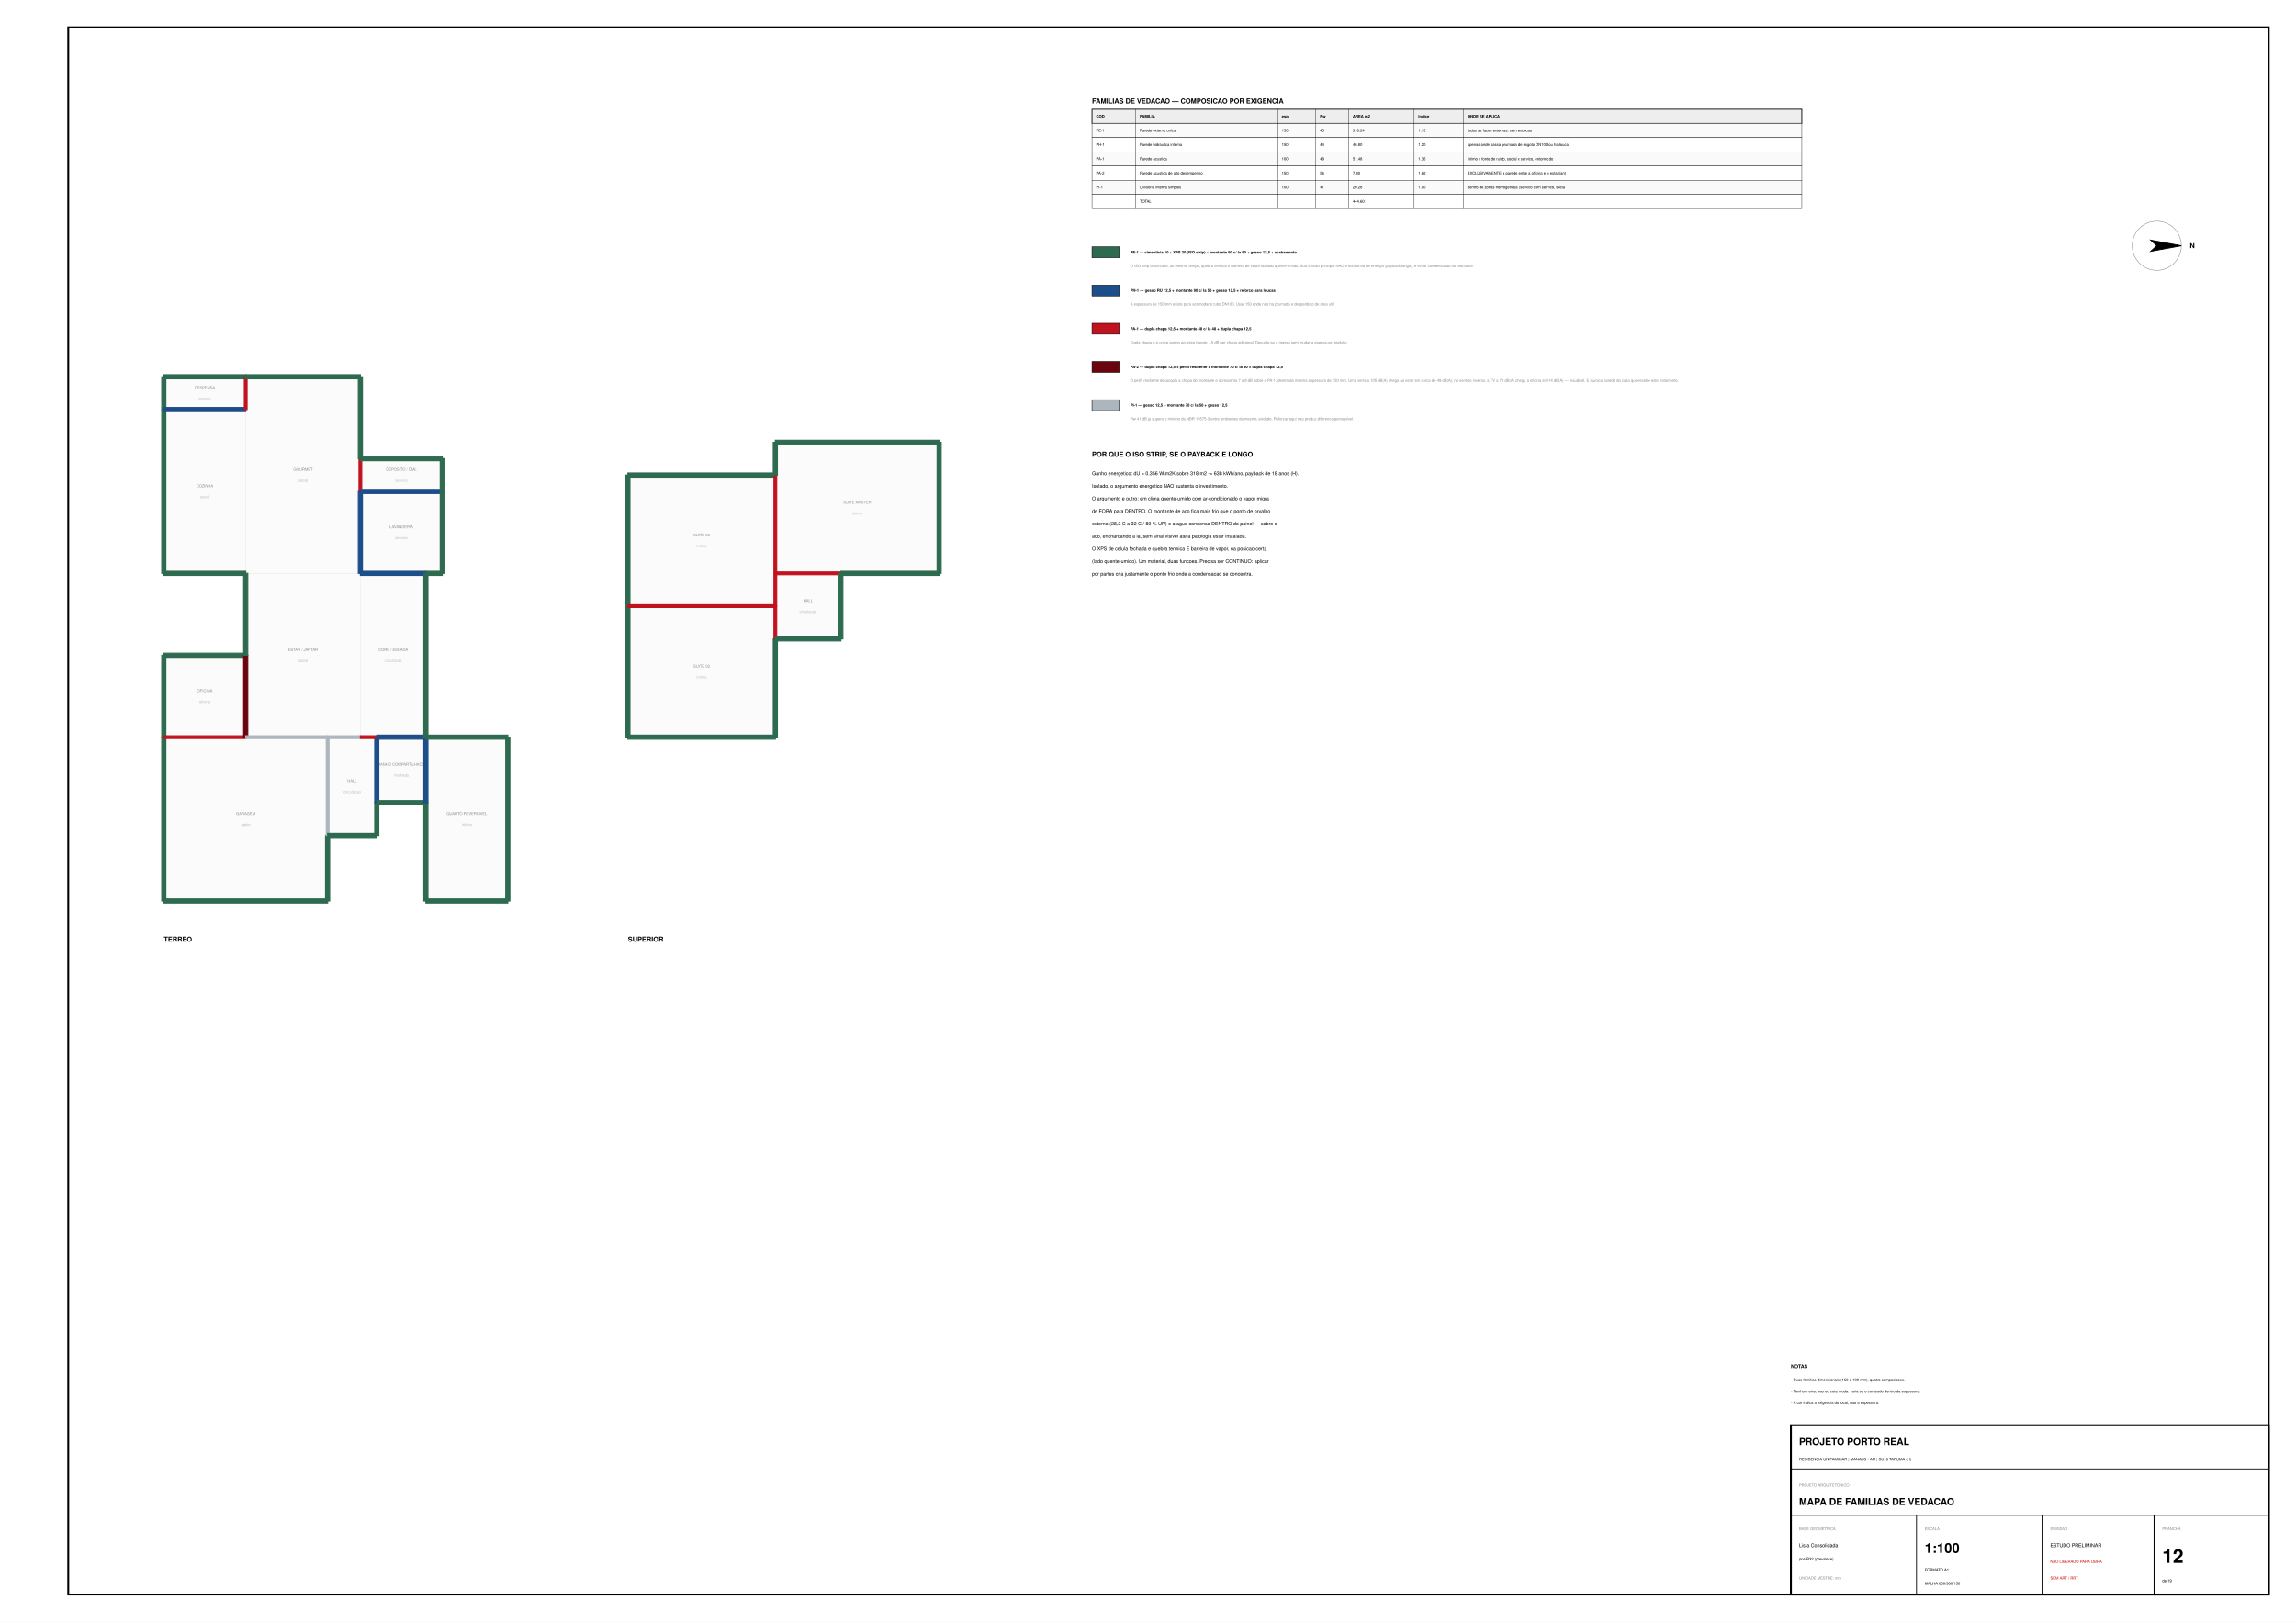
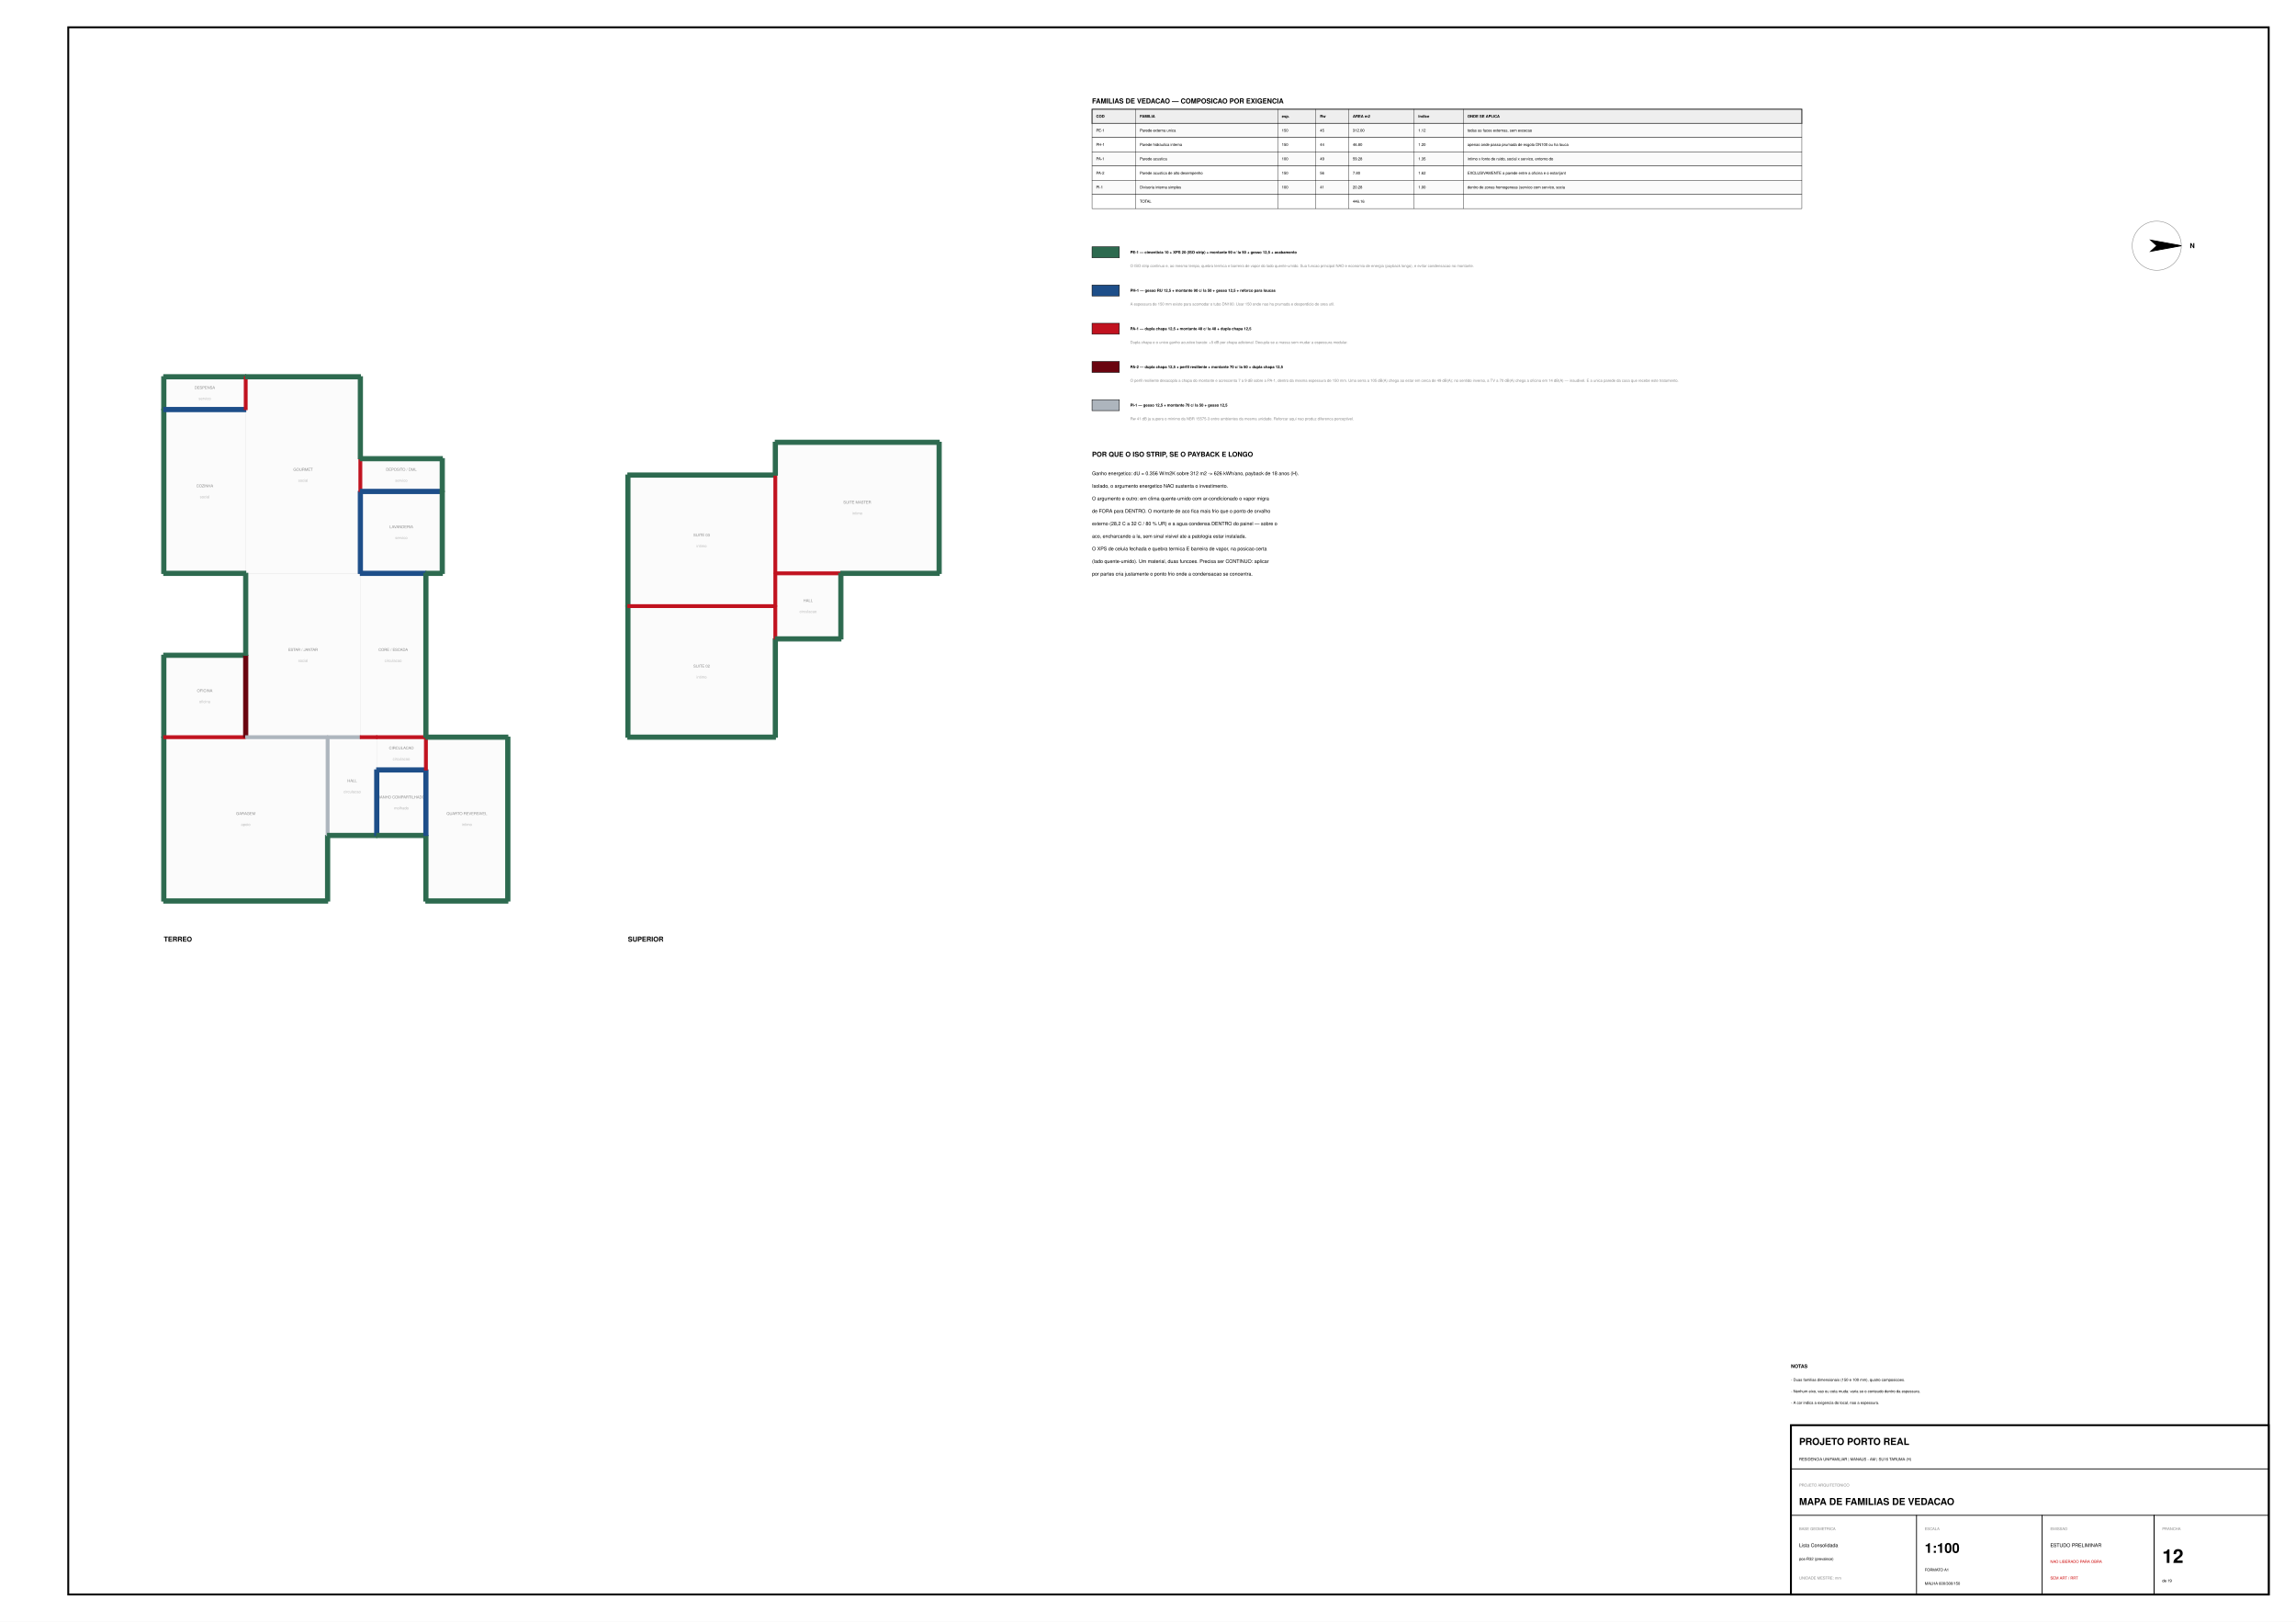
<svg xmlns="http://www.w3.org/2000/svg" version="1.1" width="841mm" height="594mm" viewBox="0 0 841 594">
  <rect width="841" height="594" fill="#ffffff" />
  <rect x="25.0" y="10" width="806.00" height="574.00" fill="none" stroke="#000" stroke-width="0.7" />
  <polygon points="656.000,522.000 831.000,522.000 831.000,584.000 656.000,584.000" stroke="#000000" stroke-width="0.7" fill="#fff" stroke-linejoin="miter" />
  <text x="659.000" y="528.000" font-family="Helvetica, Arial, sans-serif" font-size="3.50" font-weight="bold" fill="#000000" text-anchor="start" dominant-baseline="middle">PROJETO PORTO REAL</text>
  <text x="659.000" y="534.500" font-family="Helvetica, Arial, sans-serif" font-size="1.40" font-weight="normal" fill="#000000" text-anchor="start" dominant-baseline="middle">RESIDENCIA UNIFAMILIAR  |  MANAUS - AM  |  SU16 TARUMA (H)</text>
  <line x1="656.000" y1="538.000" x2="831.000" y2="538.000" stroke="#000000" stroke-width="0.3" fill="none" stroke-linecap="round" />
  <text x="659.000" y="544.000" font-family="Helvetica, Arial, sans-serif" font-size="1.40" font-weight="normal" fill="#8a8a8a" text-anchor="start" dominant-baseline="middle">PROJETO ARQUITETONICO</text>
  <text x="659.000" y="550.000" font-family="Helvetica, Arial, sans-serif" font-size="3.50" font-weight="bold" fill="#000000" text-anchor="start" dominant-baseline="middle">MAPA DE FAMILIAS DE VEDACAO</text>
  <line x1="656.000" y1="555.000" x2="831.000" y2="555.000" stroke="#000000" stroke-width="0.3" fill="none" stroke-linecap="round" />
  <line x1="702.000" y1="555.000" x2="702.000" y2="584.000" stroke="#000000" stroke-width="0.3" fill="none" stroke-linecap="round" />
  <line x1="748.000" y1="555.000" x2="748.000" y2="584.000" stroke="#000000" stroke-width="0.3" fill="none" stroke-linecap="round" />
  <line x1="789.000" y1="555.000" x2="789.000" y2="584.000" stroke="#000000" stroke-width="0.3" fill="none" stroke-linecap="round" />
  <line x1="789.000" y1="555.000" x2="789.000" y2="584.000" stroke="#000000" stroke-width="0.3" fill="none" stroke-linecap="round" />
  <text x="659.000" y="560.000" font-family="Helvetica, Arial, sans-serif" font-size="1.40" font-weight="normal" fill="#8a8a8a" text-anchor="start" dominant-baseline="middle">BASE GEOMETRICA</text>
  <text x="659.000" y="566.000" font-family="Helvetica, Arial, sans-serif" font-size="1.80" font-weight="normal" fill="#000000" text-anchor="start" dominant-baseline="middle">Lista Consolidada</text>
  <text x="659.000" y="571.000" font-family="Helvetica, Arial, sans-serif" font-size="1.40" font-weight="normal" fill="#000000" text-anchor="start" dominant-baseline="middle">pos-R32 (prevalece)</text>
  <text x="659.000" y="578.000" font-family="Helvetica, Arial, sans-serif" font-size="1.40" font-weight="normal" fill="#8a8a8a" text-anchor="start" dominant-baseline="middle">UNIDADE MESTRE: mm</text>
  <text x="705.000" y="560.000" font-family="Helvetica, Arial, sans-serif" font-size="1.40" font-weight="normal" fill="#8a8a8a" text-anchor="start" dominant-baseline="middle">ESCALA</text>
  <text x="705.000" y="567.000" font-family="Helvetica, Arial, sans-serif" font-size="5.00" font-weight="bold" fill="#000000" text-anchor="start" dominant-baseline="middle">1:100</text>
  <text x="705.000" y="575.000" font-family="Helvetica, Arial, sans-serif" font-size="1.40" font-weight="normal" fill="#000000" text-anchor="start" dominant-baseline="middle">FORMATO A1</text>
  <text x="705.000" y="580.000" font-family="Helvetica, Arial, sans-serif" font-size="1.40" font-weight="normal" fill="#000000" text-anchor="start" dominant-baseline="middle">MALHA 600/300/150</text>
  <text x="751.000" y="560.000" font-family="Helvetica, Arial, sans-serif" font-size="1.40" font-weight="normal" fill="#8a8a8a" text-anchor="start" dominant-baseline="middle">EMISSAO</text>
  <text x="751.000" y="566.000" font-family="Helvetica, Arial, sans-serif" font-size="1.80" font-weight="normal" fill="#000000" text-anchor="start" dominant-baseline="middle">ESTUDO PRELIMINAR</text>
  <text x="751.000" y="572.000" font-family="Helvetica, Arial, sans-serif" font-size="1.40" font-weight="normal" fill="#c00" text-anchor="start" dominant-baseline="middle">NAO LIBERADO PARA OBRA</text>
  <text x="751.000" y="578.000" font-family="Helvetica, Arial, sans-serif" font-size="1.40" font-weight="normal" fill="#c00" text-anchor="start" dominant-baseline="middle">SEM ART / RRT</text>
  <text x="792.000" y="560.000" font-family="Helvetica, Arial, sans-serif" font-size="1.40" font-weight="normal" fill="#8a8a8a" text-anchor="start" dominant-baseline="middle">PRANCHA</text>
  <text x="792.000" y="570.000" font-family="Helvetica, Arial, sans-serif" font-size="7.00" font-weight="bold" fill="#000000" text-anchor="start" dominant-baseline="middle">12</text>
  <text x="792.000" y="579.000" font-family="Helvetica, Arial, sans-serif" font-size="1.40" font-weight="normal" fill="#000000" text-anchor="start" dominant-baseline="middle">de 19</text>
  <text x="656.000" y="500.400" font-family="Helvetica, Arial, sans-serif" font-size="1.80" font-weight="bold" fill="#000000" text-anchor="start" dominant-baseline="middle">NOTAS</text>
  <text x="656.000" y="505.400" font-family="Helvetica, Arial, sans-serif" font-size="1.40" font-weight="normal" fill="#000000" text-anchor="start" dominant-baseline="middle">- Duas familias dimensionais (150 e 100 mm), quatro composicoes.</text>
  <text x="656.000" y="509.600" font-family="Helvetica, Arial, sans-serif" font-size="1.40" font-weight="normal" fill="#000000" text-anchor="start" dominant-baseline="middle">- Nenhum eixo, vao ou cota muda: varia so o conteudo dentro da espessura.</text>
  <text x="656.000" y="513.800" font-family="Helvetica, Arial, sans-serif" font-size="1.40" font-weight="normal" fill="#000000" text-anchor="start" dominant-baseline="middle">- A cor indica a exigencia do local, nao a espessura.</text>
  <polygon points="60.000,330.000 120.000,330.000 120.000,270.000 60.000,270.000" stroke="#e8e8e8" stroke-width="0.13" fill="#fbfbfb" stroke-linejoin="miter" />
  <text x="90.000" y="298.000" font-family="Helvetica, Arial, sans-serif" font-size="1.40" font-weight="normal" fill="#8a8a8a" text-anchor="middle" dominant-baseline="middle">GARAGEM</text>
  <text x="90.000" y="302.000" font-family="Helvetica, Arial, sans-serif" font-size="1.40" font-weight="normal" fill="#bbb" text-anchor="middle" dominant-baseline="middle">apoio</text>
  <polygon points="120.000,306.000 138.000,306.000 138.000,270.000 120.000,270.000" stroke="#e8e8e8" stroke-width="0.13" fill="#fbfbfb" stroke-linejoin="miter" />
  <text x="129.000" y="286.000" font-family="Helvetica, Arial, sans-serif" font-size="1.40" font-weight="normal" fill="#8a8a8a" text-anchor="middle" dominant-baseline="middle">HALL</text>
  <text x="129.000" y="290.000" font-family="Helvetica, Arial, sans-serif" font-size="1.40" font-weight="normal" fill="#bbb" text-anchor="middle" dominant-baseline="middle">circulacao</text>
-   <polygon points="138.000,294.000 156.000,294.000 156.000,270.000 138.000,270.000" stroke="#e8e8e8" stroke-width="0.13" fill="#fbfbfb" stroke-linejoin="miter" />
-   <text x="147.000" y="280.000" font-family="Helvetica, Arial, sans-serif" font-size="1.40" font-weight="normal" fill="#8a8a8a" text-anchor="middle" dominant-baseline="middle">BANHO COMPARTILHADO</text>
-   <text x="147.000" y="284.000" font-family="Helvetica, Arial, sans-serif" font-size="1.40" font-weight="normal" fill="#bbb" text-anchor="middle" dominant-baseline="middle">molhado</text>
+   <polygon points="138.000,306.000 156.000,306.000 156.000,282.000 138.000,282.000" stroke="#e8e8e8" stroke-width="0.13" fill="#fbfbfb" stroke-linejoin="miter" />
+   <text x="147.000" y="292.000" font-family="Helvetica, Arial, sans-serif" font-size="1.40" font-weight="normal" fill="#8a8a8a" text-anchor="middle" dominant-baseline="middle">BANHO COMPARTILHADO</text>
+   <text x="147.000" y="296.000" font-family="Helvetica, Arial, sans-serif" font-size="1.40" font-weight="normal" fill="#bbb" text-anchor="middle" dominant-baseline="middle">molhado</text>
+   <polygon points="138.000,282.000 156.000,282.000 156.000,270.000 138.000,270.000" stroke="#e8e8e8" stroke-width="0.13" fill="#fbfbfb" stroke-linejoin="miter" />
+   <text x="147.000" y="274.000" font-family="Helvetica, Arial, sans-serif" font-size="1.40" font-weight="normal" fill="#8a8a8a" text-anchor="middle" dominant-baseline="middle">CIRCULACAO</text>
+   <text x="147.000" y="278.000" font-family="Helvetica, Arial, sans-serif" font-size="1.40" font-weight="normal" fill="#bbb" text-anchor="middle" dominant-baseline="middle">circulacao</text>
  <polygon points="156.000,330.000 186.000,330.000 186.000,270.000 156.000,270.000" stroke="#e8e8e8" stroke-width="0.13" fill="#fbfbfb" stroke-linejoin="miter" />
  <text x="171.000" y="298.000" font-family="Helvetica, Arial, sans-serif" font-size="1.40" font-weight="normal" fill="#8a8a8a" text-anchor="middle" dominant-baseline="middle">QUARTO REVERSIVEL</text>
  <text x="171.000" y="302.000" font-family="Helvetica, Arial, sans-serif" font-size="1.40" font-weight="normal" fill="#bbb" text-anchor="middle" dominant-baseline="middle">intimo</text>
  <polygon points="60.000,270.000 90.000,270.000 90.000,240.000 60.000,240.000" stroke="#e8e8e8" stroke-width="0.13" fill="#fbfbfb" stroke-linejoin="miter" />
  <text x="75.000" y="253.000" font-family="Helvetica, Arial, sans-serif" font-size="1.40" font-weight="normal" fill="#8a8a8a" text-anchor="middle" dominant-baseline="middle">OFICINA</text>
  <text x="75.000" y="257.000" font-family="Helvetica, Arial, sans-serif" font-size="1.40" font-weight="normal" fill="#bbb" text-anchor="middle" dominant-baseline="middle">oficina</text>
  <polygon points="90.000,270.000 132.000,270.000 132.000,210.000 90.000,210.000" stroke="#e8e8e8" stroke-width="0.13" fill="#fbfbfb" stroke-linejoin="miter" />
  <text x="111.000" y="238.000" font-family="Helvetica, Arial, sans-serif" font-size="1.40" font-weight="normal" fill="#8a8a8a" text-anchor="middle" dominant-baseline="middle">ESTAR / JANTAR</text>
  <text x="111.000" y="242.000" font-family="Helvetica, Arial, sans-serif" font-size="1.40" font-weight="normal" fill="#bbb" text-anchor="middle" dominant-baseline="middle">social</text>
  <polygon points="132.000,270.000 156.000,270.000 156.000,210.000 132.000,210.000" stroke="#e8e8e8" stroke-width="0.13" fill="#fbfbfb" stroke-linejoin="miter" />
  <text x="144.000" y="238.000" font-family="Helvetica, Arial, sans-serif" font-size="1.40" font-weight="normal" fill="#8a8a8a" text-anchor="middle" dominant-baseline="middle">CORE / ESCADA</text>
  <text x="144.000" y="242.000" font-family="Helvetica, Arial, sans-serif" font-size="1.40" font-weight="normal" fill="#bbb" text-anchor="middle" dominant-baseline="middle">circulacao</text>
  <polygon points="60.000,210.000 90.000,210.000 90.000,150.000 60.000,150.000" stroke="#e8e8e8" stroke-width="0.13" fill="#fbfbfb" stroke-linejoin="miter" />
  <text x="75.000" y="178.000" font-family="Helvetica, Arial, sans-serif" font-size="1.40" font-weight="normal" fill="#8a8a8a" text-anchor="middle" dominant-baseline="middle">COZINHA</text>
  <text x="75.000" y="182.000" font-family="Helvetica, Arial, sans-serif" font-size="1.40" font-weight="normal" fill="#bbb" text-anchor="middle" dominant-baseline="middle">social</text>
  <polygon points="90.000,210.000 132.000,210.000 132.000,138.000 90.000,138.000" stroke="#e8e8e8" stroke-width="0.13" fill="#fbfbfb" stroke-linejoin="miter" />
  <text x="111.000" y="172.000" font-family="Helvetica, Arial, sans-serif" font-size="1.40" font-weight="normal" fill="#8a8a8a" text-anchor="middle" dominant-baseline="middle">GOURMET</text>
  <text x="111.000" y="176.000" font-family="Helvetica, Arial, sans-serif" font-size="1.40" font-weight="normal" fill="#bbb" text-anchor="middle" dominant-baseline="middle">social</text>
  <polygon points="60.000,150.000 90.000,150.000 90.000,138.000 60.000,138.000" stroke="#e8e8e8" stroke-width="0.13" fill="#fbfbfb" stroke-linejoin="miter" />
  <text x="75.000" y="142.000" font-family="Helvetica, Arial, sans-serif" font-size="1.40" font-weight="normal" fill="#8a8a8a" text-anchor="middle" dominant-baseline="middle">DESPENSA</text>
  <text x="75.000" y="146.000" font-family="Helvetica, Arial, sans-serif" font-size="1.40" font-weight="normal" fill="#bbb" text-anchor="middle" dominant-baseline="middle">servico</text>
  <polygon points="132.000,210.000 162.000,210.000 162.000,180.000 132.000,180.000" stroke="#e8e8e8" stroke-width="0.13" fill="#fbfbfb" stroke-linejoin="miter" />
  <text x="147.000" y="193.000" font-family="Helvetica, Arial, sans-serif" font-size="1.40" font-weight="normal" fill="#8a8a8a" text-anchor="middle" dominant-baseline="middle">LAVANDERIA</text>
  <text x="147.000" y="197.000" font-family="Helvetica, Arial, sans-serif" font-size="1.40" font-weight="normal" fill="#bbb" text-anchor="middle" dominant-baseline="middle">servico</text>
  <polygon points="132.000,180.000 162.000,180.000 162.000,168.000 132.000,168.000" stroke="#e8e8e8" stroke-width="0.13" fill="#fbfbfb" stroke-linejoin="miter" />
  <text x="147.000" y="172.000" font-family="Helvetica, Arial, sans-serif" font-size="1.40" font-weight="normal" fill="#8a8a8a" text-anchor="middle" dominant-baseline="middle">DEPOSITO / DML</text>
  <text x="147.000" y="176.000" font-family="Helvetica, Arial, sans-serif" font-size="1.40" font-weight="normal" fill="#bbb" text-anchor="middle" dominant-baseline="middle">servico</text>
  <polygon points="59.250,330.000 60.750,330.000 60.750,270.000 59.250,270.000" stroke="#2d6a4f" stroke-width="0.4" fill="#2d6a4f" stroke-linejoin="miter" />
  <polygon points="59.250,270.000 60.750,270.000 60.750,240.000 59.250,240.000" stroke="#2d6a4f" stroke-width="0.4" fill="#2d6a4f" stroke-linejoin="miter" />
  <polygon points="59.250,210.000 60.750,210.000 60.750,150.000 59.250,150.000" stroke="#2d6a4f" stroke-width="0.4" fill="#2d6a4f" stroke-linejoin="miter" />
  <polygon points="59.250,150.000 60.750,150.000 60.750,138.000 59.250,138.000" stroke="#2d6a4f" stroke-width="0.4" fill="#2d6a4f" stroke-linejoin="miter" />
  <polygon points="60.000,330.750 120.000,330.750 120.000,329.250 60.000,329.250" stroke="#2d6a4f" stroke-width="0.4" fill="#2d6a4f" stroke-linejoin="miter" />
  <polygon points="60.000,270.500 90.000,270.500 90.000,269.500 60.000,269.500" stroke="#c1121f" stroke-width="0.4" fill="#c1121f" stroke-linejoin="miter" />
  <polygon points="60.000,240.750 90.000,240.750 90.000,239.250 60.000,239.250" stroke="#2d6a4f" stroke-width="0.4" fill="#2d6a4f" stroke-linejoin="miter" />
  <polygon points="60.000,210.750 90.000,210.750 90.000,209.250 60.000,209.250" stroke="#2d6a4f" stroke-width="0.4" fill="#2d6a4f" stroke-linejoin="miter" />
  <polygon points="60.000,150.750 90.000,150.750 90.000,149.250 60.000,149.250" stroke="#1d4e89" stroke-width="0.4" fill="#1d4e89" stroke-linejoin="miter" />
  <polygon points="60.000,138.750 90.000,138.750 90.000,137.250 60.000,137.250" stroke="#2d6a4f" stroke-width="0.4" fill="#2d6a4f" stroke-linejoin="miter" />
  <polygon points="89.250,270.000 90.750,270.000 90.750,240.000 89.250,240.000" stroke="#6a040f" stroke-width="0.4" fill="#6a040f" stroke-linejoin="miter" />
  <polygon points="89.250,240.000 90.750,240.000 90.750,210.000 89.250,210.000" stroke="#2d6a4f" stroke-width="0.4" fill="#2d6a4f" stroke-linejoin="miter" />
  <polygon points="89.500,150.000 90.500,150.000 90.500,138.000 89.500,138.000" stroke="#c1121f" stroke-width="0.4" fill="#c1121f" stroke-linejoin="miter" />
  <polygon points="90.000,270.500 120.000,270.500 120.000,269.500 90.000,269.500" stroke="#adb5bd" stroke-width="0.4" fill="#adb5bd" stroke-linejoin="miter" />
  <polygon points="90.000,138.750 132.000,138.750 132.000,137.250 90.000,137.250" stroke="#2d6a4f" stroke-width="0.4" fill="#2d6a4f" stroke-linejoin="miter" />
  <polygon points="119.250,330.000 120.750,330.000 120.750,306.000 119.250,306.000" stroke="#2d6a4f" stroke-width="0.4" fill="#2d6a4f" stroke-linejoin="miter" />
  <polygon points="119.500,306.000 120.500,306.000 120.500,270.000 119.500,270.000" stroke="#adb5bd" stroke-width="0.4" fill="#adb5bd" stroke-linejoin="miter" />
  <polygon points="120.000,306.750 138.000,306.750 138.000,305.250 120.000,305.250" stroke="#2d6a4f" stroke-width="0.4" fill="#2d6a4f" stroke-linejoin="miter" />
  <polygon points="120.000,270.500 132.000,270.500 132.000,269.500 120.000,269.500" stroke="#adb5bd" stroke-width="0.4" fill="#adb5bd" stroke-linejoin="miter" />
  <polygon points="131.250,210.000 132.750,210.000 132.750,180.000 131.250,180.000" stroke="#1d4e89" stroke-width="0.4" fill="#1d4e89" stroke-linejoin="miter" />
  <polygon points="131.500,180.000 132.500,180.000 132.500,168.000 131.500,168.000" stroke="#c1121f" stroke-width="0.4" fill="#c1121f" stroke-linejoin="miter" />
  <polygon points="131.250,168.000 132.750,168.000 132.750,138.000 131.250,138.000" stroke="#2d6a4f" stroke-width="0.4" fill="#2d6a4f" stroke-linejoin="miter" />
-   <polygon points="137.250,306.000 138.750,306.000 138.750,294.000 137.250,294.000" stroke="#2d6a4f" stroke-width="0.4" fill="#2d6a4f" stroke-linejoin="miter" />
-   <polygon points="137.250,294.000 138.750,294.000 138.750,270.000 137.250,270.000" stroke="#1d4e89" stroke-width="0.4" fill="#1d4e89" stroke-linejoin="miter" />
+   <polygon points="137.250,306.000 138.750,306.000 138.750,282.000 137.250,282.000" stroke="#1d4e89" stroke-width="0.4" fill="#1d4e89" stroke-linejoin="miter" />
  <polygon points="132.000,270.500 138.000,270.500 138.000,269.500 132.000,269.500" stroke="#c1121f" stroke-width="0.4" fill="#c1121f" stroke-linejoin="miter" />
  <polygon points="132.000,210.750 156.000,210.750 156.000,209.250 132.000,209.250" stroke="#1d4e89" stroke-width="0.4" fill="#1d4e89" stroke-linejoin="miter" />
  <polygon points="132.000,180.750 162.000,180.750 162.000,179.250 132.000,179.250" stroke="#1d4e89" stroke-width="0.4" fill="#1d4e89" stroke-linejoin="miter" />
  <polygon points="132.000,168.750 162.000,168.750 162.000,167.250 132.000,167.250" stroke="#2d6a4f" stroke-width="0.4" fill="#2d6a4f" stroke-linejoin="miter" />
-   <polygon points="138.000,294.750 156.000,294.750 156.000,293.250 138.000,293.250" stroke="#2d6a4f" stroke-width="0.4" fill="#2d6a4f" stroke-linejoin="miter" />
-   <polygon points="138.000,270.750 156.000,270.750 156.000,269.250 138.000,269.250" stroke="#1d4e89" stroke-width="0.4" fill="#1d4e89" stroke-linejoin="miter" />
-   <polygon points="155.250,330.000 156.750,330.000 156.750,294.000 155.250,294.000" stroke="#2d6a4f" stroke-width="0.4" fill="#2d6a4f" stroke-linejoin="miter" />
-   <polygon points="155.250,294.000 156.750,294.000 156.750,270.000 155.250,270.000" stroke="#1d4e89" stroke-width="0.4" fill="#1d4e89" stroke-linejoin="miter" />
+   <polygon points="138.000,306.750 156.000,306.750 156.000,305.250 138.000,305.250" stroke="#2d6a4f" stroke-width="0.4" fill="#2d6a4f" stroke-linejoin="miter" />
+   <polygon points="138.000,282.750 156.000,282.750 156.000,281.250 138.000,281.250" stroke="#1d4e89" stroke-width="0.4" fill="#1d4e89" stroke-linejoin="miter" />
+   <polygon points="138.000,270.500 156.000,270.500 156.000,269.500 138.000,269.500" stroke="#c1121f" stroke-width="0.4" fill="#c1121f" stroke-linejoin="miter" />
+   <polygon points="155.250,330.000 156.750,330.000 156.750,306.000 155.250,306.000" stroke="#2d6a4f" stroke-width="0.4" fill="#2d6a4f" stroke-linejoin="miter" />
+   <polygon points="155.250,306.000 156.750,306.000 156.750,282.000 155.250,282.000" stroke="#1d4e89" stroke-width="0.4" fill="#1d4e89" stroke-linejoin="miter" />
+   <polygon points="155.500,282.000 156.500,282.000 156.500,270.000 155.500,270.000" stroke="#c1121f" stroke-width="0.4" fill="#c1121f" stroke-linejoin="miter" />
  <polygon points="155.250,270.000 156.750,270.000 156.750,210.000 155.250,210.000" stroke="#2d6a4f" stroke-width="0.4" fill="#2d6a4f" stroke-linejoin="miter" />
  <polygon points="156.000,330.750 186.000,330.750 186.000,329.250 156.000,329.250" stroke="#2d6a4f" stroke-width="0.4" fill="#2d6a4f" stroke-linejoin="miter" />
  <polygon points="156.000,270.750 186.000,270.750 186.000,269.250 156.000,269.250" stroke="#2d6a4f" stroke-width="0.4" fill="#2d6a4f" stroke-linejoin="miter" />
  <polygon points="156.000,210.750 162.000,210.750 162.000,209.250 156.000,209.250" stroke="#2d6a4f" stroke-width="0.4" fill="#2d6a4f" stroke-linejoin="miter" />
  <polygon points="161.250,210.000 162.750,210.000 162.750,180.000 161.250,180.000" stroke="#2d6a4f" stroke-width="0.4" fill="#2d6a4f" stroke-linejoin="miter" />
  <polygon points="161.250,180.000 162.750,180.000 162.750,168.000 161.250,168.000" stroke="#2d6a4f" stroke-width="0.4" fill="#2d6a4f" stroke-linejoin="miter" />
  <polygon points="185.250,330.000 186.750,330.000 186.750,270.000 185.250,270.000" stroke="#2d6a4f" stroke-width="0.4" fill="#2d6a4f" stroke-linejoin="miter" />
  <text x="60.000" y="344.000" font-family="Helvetica, Arial, sans-serif" font-size="2.50" font-weight="bold" fill="#000000" text-anchor="start" dominant-baseline="middle">TERREO</text>
  <polygon points="230.000,270.000 284.000,270.000 284.000,222.000 230.000,222.000" stroke="#e8e8e8" stroke-width="0.13" fill="#fbfbfb" stroke-linejoin="miter" />
  <text x="257.000" y="244.000" font-family="Helvetica, Arial, sans-serif" font-size="1.40" font-weight="normal" fill="#8a8a8a" text-anchor="middle" dominant-baseline="middle">SUITE 02</text>
  <text x="257.000" y="248.000" font-family="Helvetica, Arial, sans-serif" font-size="1.40" font-weight="normal" fill="#bbb" text-anchor="middle" dominant-baseline="middle">intimo</text>
  <polygon points="230.000,222.000 284.000,222.000 284.000,174.000 230.000,174.000" stroke="#e8e8e8" stroke-width="0.13" fill="#fbfbfb" stroke-linejoin="miter" />
  <text x="257.000" y="196.000" font-family="Helvetica, Arial, sans-serif" font-size="1.40" font-weight="normal" fill="#8a8a8a" text-anchor="middle" dominant-baseline="middle">SUITE 03</text>
  <text x="257.000" y="200.000" font-family="Helvetica, Arial, sans-serif" font-size="1.40" font-weight="normal" fill="#bbb" text-anchor="middle" dominant-baseline="middle">intimo</text>
  <polygon points="284.000,234.000 308.000,234.000 308.000,210.000 284.000,210.000" stroke="#e8e8e8" stroke-width="0.13" fill="#fbfbfb" stroke-linejoin="miter" />
  <text x="296.000" y="220.000" font-family="Helvetica, Arial, sans-serif" font-size="1.40" font-weight="normal" fill="#8a8a8a" text-anchor="middle" dominant-baseline="middle">HALL</text>
  <text x="296.000" y="224.000" font-family="Helvetica, Arial, sans-serif" font-size="1.40" font-weight="normal" fill="#bbb" text-anchor="middle" dominant-baseline="middle">circulacao</text>
  <polygon points="284.000,210.000 344.000,210.000 344.000,162.000 284.000,162.000" stroke="#e8e8e8" stroke-width="0.13" fill="#fbfbfb" stroke-linejoin="miter" />
  <text x="314.000" y="184.000" font-family="Helvetica, Arial, sans-serif" font-size="1.40" font-weight="normal" fill="#8a8a8a" text-anchor="middle" dominant-baseline="middle">SUITE MASTER</text>
  <text x="314.000" y="188.000" font-family="Helvetica, Arial, sans-serif" font-size="1.40" font-weight="normal" fill="#bbb" text-anchor="middle" dominant-baseline="middle">intimo</text>
  <polygon points="229.250,270.000 230.750,270.000 230.750,222.000 229.250,222.000" stroke="#2d6a4f" stroke-width="0.4" fill="#2d6a4f" stroke-linejoin="miter" />
  <polygon points="229.250,222.000 230.750,222.000 230.750,174.000 229.250,174.000" stroke="#2d6a4f" stroke-width="0.4" fill="#2d6a4f" stroke-linejoin="miter" />
  <polygon points="230.000,270.750 284.000,270.750 284.000,269.250 230.000,269.250" stroke="#2d6a4f" stroke-width="0.4" fill="#2d6a4f" stroke-linejoin="miter" />
  <polygon points="230.000,222.500 284.000,222.500 284.000,221.500 230.000,221.500" stroke="#c1121f" stroke-width="0.4" fill="#c1121f" stroke-linejoin="miter" />
  <polygon points="230.000,174.750 284.000,174.750 284.000,173.250 230.000,173.250" stroke="#2d6a4f" stroke-width="0.4" fill="#2d6a4f" stroke-linejoin="miter" />
  <polygon points="283.250,270.000 284.750,270.000 284.750,234.000 283.250,234.000" stroke="#2d6a4f" stroke-width="0.4" fill="#2d6a4f" stroke-linejoin="miter" />
  <polygon points="283.500,234.000 284.500,234.000 284.500,222.000 283.500,222.000" stroke="#c1121f" stroke-width="0.4" fill="#c1121f" stroke-linejoin="miter" />
  <polygon points="283.500,222.000 284.500,222.000 284.500,210.000 283.500,210.000" stroke="#c1121f" stroke-width="0.4" fill="#c1121f" stroke-linejoin="miter" />
  <polygon points="283.500,210.000 284.500,210.000 284.500,174.000 283.500,174.000" stroke="#c1121f" stroke-width="0.4" fill="#c1121f" stroke-linejoin="miter" />
  <polygon points="283.250,174.000 284.750,174.000 284.750,162.000 283.250,162.000" stroke="#2d6a4f" stroke-width="0.4" fill="#2d6a4f" stroke-linejoin="miter" />
  <polygon points="284.000,234.750 308.000,234.750 308.000,233.250 284.000,233.250" stroke="#2d6a4f" stroke-width="0.4" fill="#2d6a4f" stroke-linejoin="miter" />
  <polygon points="284.000,210.500 308.000,210.500 308.000,209.500 284.000,209.500" stroke="#c1121f" stroke-width="0.4" fill="#c1121f" stroke-linejoin="miter" />
  <polygon points="284.000,162.750 344.000,162.750 344.000,161.250 284.000,161.250" stroke="#2d6a4f" stroke-width="0.4" fill="#2d6a4f" stroke-linejoin="miter" />
  <polygon points="307.250,234.000 308.750,234.000 308.750,210.000 307.250,210.000" stroke="#2d6a4f" stroke-width="0.4" fill="#2d6a4f" stroke-linejoin="miter" />
  <polygon points="308.000,210.750 344.000,210.750 344.000,209.250 308.000,209.250" stroke="#2d6a4f" stroke-width="0.4" fill="#2d6a4f" stroke-linejoin="miter" />
  <polygon points="343.250,210.000 344.750,210.000 344.750,162.000 343.250,162.000" stroke="#2d6a4f" stroke-width="0.4" fill="#2d6a4f" stroke-linejoin="miter" />
  <text x="230.000" y="344.000" font-family="Helvetica, Arial, sans-serif" font-size="2.50" font-weight="bold" fill="#000000" text-anchor="start" dominant-baseline="middle">SUPERIOR</text>
  <text x="400.000" y="37.000" font-family="Helvetica, Arial, sans-serif" font-size="2.50" font-weight="bold" fill="#000000" text-anchor="start" dominant-baseline="middle">FAMILIAS DE VEDACAO — COMPOSICAO POR EXIGENCIA</text>
  <polygon points="400.000,40.000 660.000,40.000 660.000,45.200 400.000,45.200" stroke="#000000" stroke-width="0.3" fill="#eee" stroke-linejoin="miter" />
  <text x="401.500" y="42.600" font-family="Helvetica, Arial, sans-serif" font-size="1.40" font-weight="bold" fill="#000000" text-anchor="start" dominant-baseline="middle">COD</text>
  <text x="417.500" y="42.600" font-family="Helvetica, Arial, sans-serif" font-size="1.40" font-weight="bold" fill="#000000" text-anchor="start" dominant-baseline="middle">FAMILIA</text>
  <text x="469.500" y="42.600" font-family="Helvetica, Arial, sans-serif" font-size="1.40" font-weight="bold" fill="#000000" text-anchor="start" dominant-baseline="middle">esp.</text>
  <text x="483.500" y="42.600" font-family="Helvetica, Arial, sans-serif" font-size="1.40" font-weight="bold" fill="#000000" text-anchor="start" dominant-baseline="middle">Rw</text>
  <text x="495.500" y="42.600" font-family="Helvetica, Arial, sans-serif" font-size="1.40" font-weight="bold" fill="#000000" text-anchor="start" dominant-baseline="middle">AREA m2</text>
  <text x="519.500" y="42.600" font-family="Helvetica, Arial, sans-serif" font-size="1.40" font-weight="bold" fill="#000000" text-anchor="start" dominant-baseline="middle">indice</text>
  <text x="537.500" y="42.600" font-family="Helvetica, Arial, sans-serif" font-size="1.40" font-weight="bold" fill="#000000" text-anchor="start" dominant-baseline="middle">ONDE SE APLICA</text>
  <polygon points="400.000,45.200 660.000,45.200 660.000,50.400 400.000,50.400" stroke="#000000" stroke-width="0.13" fill="#fafafa" stroke-linejoin="miter" />
  <text x="401.500" y="47.800" font-family="Helvetica, Arial, sans-serif" font-size="1.40" font-weight="normal" fill="#000000" text-anchor="start" dominant-baseline="middle">PE-1</text>
  <text x="417.500" y="47.800" font-family="Helvetica, Arial, sans-serif" font-size="1.40" font-weight="normal" fill="#000000" text-anchor="start" dominant-baseline="middle">Parede externa unica</text>
  <text x="469.500" y="47.800" font-family="Helvetica, Arial, sans-serif" font-size="1.40" font-weight="normal" fill="#000000" text-anchor="start" dominant-baseline="middle">150</text>
  <text x="483.500" y="47.800" font-family="Helvetica, Arial, sans-serif" font-size="1.40" font-weight="normal" fill="#000000" text-anchor="start" dominant-baseline="middle">45</text>
-   <text x="495.500" y="47.800" font-family="Helvetica, Arial, sans-serif" font-size="1.40" font-weight="normal" fill="#000000" text-anchor="start" dominant-baseline="middle">318.24</text>
+   <text x="495.500" y="47.800" font-family="Helvetica, Arial, sans-serif" font-size="1.40" font-weight="normal" fill="#000000" text-anchor="start" dominant-baseline="middle">312.00</text>
  <text x="519.500" y="47.800" font-family="Helvetica, Arial, sans-serif" font-size="1.40" font-weight="normal" fill="#000000" text-anchor="start" dominant-baseline="middle">1.12</text>
  <text x="537.500" y="47.800" font-family="Helvetica, Arial, sans-serif" font-size="1.40" font-weight="normal" fill="#000000" text-anchor="start" dominant-baseline="middle">todas as faces externas, sem excecao</text>
  <polygon points="400.000,50.400 660.000,50.400 660.000,55.600 400.000,55.600" stroke="#000000" stroke-width="0.13" fill="#fff" stroke-linejoin="miter" />
  <text x="401.500" y="53.000" font-family="Helvetica, Arial, sans-serif" font-size="1.40" font-weight="normal" fill="#000000" text-anchor="start" dominant-baseline="middle">PH-1</text>
  <text x="417.500" y="53.000" font-family="Helvetica, Arial, sans-serif" font-size="1.40" font-weight="normal" fill="#000000" text-anchor="start" dominant-baseline="middle">Parede hidraulica interna</text>
  <text x="469.500" y="53.000" font-family="Helvetica, Arial, sans-serif" font-size="1.40" font-weight="normal" fill="#000000" text-anchor="start" dominant-baseline="middle">150</text>
  <text x="483.500" y="53.000" font-family="Helvetica, Arial, sans-serif" font-size="1.40" font-weight="normal" fill="#000000" text-anchor="start" dominant-baseline="middle">44</text>
  <text x="495.500" y="53.000" font-family="Helvetica, Arial, sans-serif" font-size="1.40" font-weight="normal" fill="#000000" text-anchor="start" dominant-baseline="middle">46.80</text>
  <text x="519.500" y="53.000" font-family="Helvetica, Arial, sans-serif" font-size="1.40" font-weight="normal" fill="#000000" text-anchor="start" dominant-baseline="middle">1.20</text>
  <text x="537.500" y="53.000" font-family="Helvetica, Arial, sans-serif" font-size="1.40" font-weight="normal" fill="#000000" text-anchor="start" dominant-baseline="middle">apenas onde passa prumada de esgoto DN100 ou ha louca </text>
  <polygon points="400.000,55.600 660.000,55.600 660.000,60.800 400.000,60.800" stroke="#000000" stroke-width="0.13" fill="#fafafa" stroke-linejoin="miter" />
  <text x="401.500" y="58.200" font-family="Helvetica, Arial, sans-serif" font-size="1.40" font-weight="normal" fill="#000000" text-anchor="start" dominant-baseline="middle">PA-1</text>
  <text x="417.500" y="58.200" font-family="Helvetica, Arial, sans-serif" font-size="1.40" font-weight="normal" fill="#000000" text-anchor="start" dominant-baseline="middle">Parede acustica</text>
  <text x="469.500" y="58.200" font-family="Helvetica, Arial, sans-serif" font-size="1.40" font-weight="normal" fill="#000000" text-anchor="start" dominant-baseline="middle">100</text>
  <text x="483.500" y="58.200" font-family="Helvetica, Arial, sans-serif" font-size="1.40" font-weight="normal" fill="#000000" text-anchor="start" dominant-baseline="middle">49</text>
-   <text x="495.500" y="58.200" font-family="Helvetica, Arial, sans-serif" font-size="1.40" font-weight="normal" fill="#000000" text-anchor="start" dominant-baseline="middle">51.48</text>
+   <text x="495.500" y="58.200" font-family="Helvetica, Arial, sans-serif" font-size="1.40" font-weight="normal" fill="#000000" text-anchor="start" dominant-baseline="middle">59.28</text>
  <text x="519.500" y="58.200" font-family="Helvetica, Arial, sans-serif" font-size="1.40" font-weight="normal" fill="#000000" text-anchor="start" dominant-baseline="middle">1.35</text>
  <text x="537.500" y="58.200" font-family="Helvetica, Arial, sans-serif" font-size="1.40" font-weight="normal" fill="#000000" text-anchor="start" dominant-baseline="middle">intimo x fonte de ruido, social x servico, entorno do </text>
  <polygon points="400.000,60.800 660.000,60.800 660.000,66.000 400.000,66.000" stroke="#000000" stroke-width="0.13" fill="#fff" stroke-linejoin="miter" />
  <text x="401.500" y="63.400" font-family="Helvetica, Arial, sans-serif" font-size="1.40" font-weight="normal" fill="#000000" text-anchor="start" dominant-baseline="middle">PA-2</text>
  <text x="417.500" y="63.400" font-family="Helvetica, Arial, sans-serif" font-size="1.40" font-weight="normal" fill="#000000" text-anchor="start" dominant-baseline="middle">Parede acustica de alto desempenho</text>
  <text x="469.500" y="63.400" font-family="Helvetica, Arial, sans-serif" font-size="1.40" font-weight="normal" fill="#000000" text-anchor="start" dominant-baseline="middle">150</text>
  <text x="483.500" y="63.400" font-family="Helvetica, Arial, sans-serif" font-size="1.40" font-weight="normal" fill="#000000" text-anchor="start" dominant-baseline="middle">56</text>
  <text x="495.500" y="63.400" font-family="Helvetica, Arial, sans-serif" font-size="1.40" font-weight="normal" fill="#000000" text-anchor="start" dominant-baseline="middle">7.80</text>
  <text x="519.500" y="63.400" font-family="Helvetica, Arial, sans-serif" font-size="1.40" font-weight="normal" fill="#000000" text-anchor="start" dominant-baseline="middle">1.62</text>
  <text x="537.500" y="63.400" font-family="Helvetica, Arial, sans-serif" font-size="1.40" font-weight="normal" fill="#000000" text-anchor="start" dominant-baseline="middle">EXCLUSIVAMENTE a parede entre a oficina e o estar/jant</text>
  <polygon points="400.000,66.000 660.000,66.000 660.000,71.200 400.000,71.200" stroke="#000000" stroke-width="0.13" fill="#fafafa" stroke-linejoin="miter" />
  <text x="401.500" y="68.600" font-family="Helvetica, Arial, sans-serif" font-size="1.40" font-weight="normal" fill="#000000" text-anchor="start" dominant-baseline="middle">PI-1</text>
  <text x="417.500" y="68.600" font-family="Helvetica, Arial, sans-serif" font-size="1.40" font-weight="normal" fill="#000000" text-anchor="start" dominant-baseline="middle">Divisoria interna simples</text>
  <text x="469.500" y="68.600" font-family="Helvetica, Arial, sans-serif" font-size="1.40" font-weight="normal" fill="#000000" text-anchor="start" dominant-baseline="middle">100</text>
  <text x="483.500" y="68.600" font-family="Helvetica, Arial, sans-serif" font-size="1.40" font-weight="normal" fill="#000000" text-anchor="start" dominant-baseline="middle">41</text>
  <text x="495.500" y="68.600" font-family="Helvetica, Arial, sans-serif" font-size="1.40" font-weight="normal" fill="#000000" text-anchor="start" dominant-baseline="middle">20.28</text>
  <text x="519.500" y="68.600" font-family="Helvetica, Arial, sans-serif" font-size="1.40" font-weight="normal" fill="#000000" text-anchor="start" dominant-baseline="middle">1.00</text>
  <text x="537.500" y="68.600" font-family="Helvetica, Arial, sans-serif" font-size="1.40" font-weight="normal" fill="#000000" text-anchor="start" dominant-baseline="middle">dentro de zonas homogeneas (servico com servico, socia</text>
  <polygon points="400.000,71.200 660.000,71.200 660.000,76.400 400.000,76.400" stroke="#000000" stroke-width="0.13" fill="#fff" stroke-linejoin="miter" />
  <text x="401.500" y="73.800" font-family="Helvetica, Arial, sans-serif" font-size="1.40" font-weight="normal" fill="#000000" text-anchor="start" dominant-baseline="middle" />
  <text x="417.500" y="73.800" font-family="Helvetica, Arial, sans-serif" font-size="1.40" font-weight="normal" fill="#000000" text-anchor="start" dominant-baseline="middle">TOTAL</text>
  <text x="469.500" y="73.800" font-family="Helvetica, Arial, sans-serif" font-size="1.40" font-weight="normal" fill="#000000" text-anchor="start" dominant-baseline="middle" />
  <text x="483.500" y="73.800" font-family="Helvetica, Arial, sans-serif" font-size="1.40" font-weight="normal" fill="#000000" text-anchor="start" dominant-baseline="middle" />
-   <text x="495.500" y="73.800" font-family="Helvetica, Arial, sans-serif" font-size="1.40" font-weight="normal" fill="#000000" text-anchor="start" dominant-baseline="middle">444.60</text>
+   <text x="495.500" y="73.800" font-family="Helvetica, Arial, sans-serif" font-size="1.40" font-weight="normal" fill="#000000" text-anchor="start" dominant-baseline="middle">446.16</text>
  <text x="519.500" y="73.800" font-family="Helvetica, Arial, sans-serif" font-size="1.40" font-weight="normal" fill="#000000" text-anchor="start" dominant-baseline="middle" />
  <text x="537.500" y="73.800" font-family="Helvetica, Arial, sans-serif" font-size="1.40" font-weight="normal" fill="#000000" text-anchor="start" dominant-baseline="middle" />
  <line x1="416.000" y1="40.000" x2="416.000" y2="76.400" stroke="#000000" stroke-width="0.13" fill="none" stroke-linecap="round" />
  <line x1="468.000" y1="40.000" x2="468.000" y2="76.400" stroke="#000000" stroke-width="0.13" fill="none" stroke-linecap="round" />
  <line x1="482.000" y1="40.000" x2="482.000" y2="76.400" stroke="#000000" stroke-width="0.13" fill="none" stroke-linecap="round" />
  <line x1="494.000" y1="40.000" x2="494.000" y2="76.400" stroke="#000000" stroke-width="0.13" fill="none" stroke-linecap="round" />
  <line x1="518.000" y1="40.000" x2="518.000" y2="76.400" stroke="#000000" stroke-width="0.13" fill="none" stroke-linecap="round" />
  <line x1="536.000" y1="40.000" x2="536.000" y2="76.400" stroke="#000000" stroke-width="0.13" fill="none" stroke-linecap="round" />
  <polygon points="400.000,90.400 410.000,90.400 410.000,94.400 400.000,94.400" stroke="#000000" stroke-width="0.18" fill="#2d6a4f" stroke-linejoin="miter" />
  <text x="414.000" y="92.400" font-family="Helvetica, Arial, sans-serif" font-size="1.40" font-weight="bold" fill="#000000" text-anchor="start" dominant-baseline="middle">PE-1 — cimenticia 10 + XPS 20 (ISO strip) + montante 90 c/ la 50 + gesso 12,5 + acabamento</text>
  <text x="414.000" y="97.400" font-family="Helvetica, Arial, sans-serif" font-size="1.40" font-weight="normal" fill="#8a8a8a" text-anchor="start" dominant-baseline="middle">O ISO strip continuo e, ao mesmo tempo, quebra termica e barreira de vapor do lado quente-umido. Sua funcao principal NAO e economia de energia (payback longo), e evitar condensacao no montante.</text>
  <polygon points="400.000,104.400 410.000,104.400 410.000,108.400 400.000,108.400" stroke="#000000" stroke-width="0.18" fill="#1d4e89" stroke-linejoin="miter" />
  <text x="414.000" y="106.400" font-family="Helvetica, Arial, sans-serif" font-size="1.40" font-weight="bold" fill="#000000" text-anchor="start" dominant-baseline="middle">PH-1 — gesso RU 12,5 + montante 90 c/ la 50 + gesso 12,5 + reforco para loucas</text>
  <text x="414.000" y="111.400" font-family="Helvetica, Arial, sans-serif" font-size="1.40" font-weight="normal" fill="#8a8a8a" text-anchor="start" dominant-baseline="middle">A espessura de 150 mm existe para acomodar o tubo DN100. Usar 150 onde nao ha prumada e desperdicio de area util.</text>
  <polygon points="400.000,118.400 410.000,118.400 410.000,122.400 400.000,122.400" stroke="#000000" stroke-width="0.18" fill="#c1121f" stroke-linejoin="miter" />
  <text x="414.000" y="120.400" font-family="Helvetica, Arial, sans-serif" font-size="1.40" font-weight="bold" fill="#000000" text-anchor="start" dominant-baseline="middle">PA-1 — dupla chapa 12,5 + montante 48 c/ la 48 + dupla chapa 12,5</text>
  <text x="414.000" y="125.400" font-family="Helvetica, Arial, sans-serif" font-size="1.40" font-weight="normal" fill="#8a8a8a" text-anchor="start" dominant-baseline="middle">Dupla chapa e o unico ganho acustico barato: +5 dB por chapa adicional. Decupla-se a massa sem mudar a espessura modular.</text>
  <polygon points="400.000,132.400 410.000,132.400 410.000,136.400 400.000,136.400" stroke="#000000" stroke-width="0.18" fill="#6a040f" stroke-linejoin="miter" />
  <text x="414.000" y="134.400" font-family="Helvetica, Arial, sans-serif" font-size="1.40" font-weight="bold" fill="#000000" text-anchor="start" dominant-baseline="middle">PA-2 — dupla chapa 12,5 + perfil resiliente + montante 70 c/ la 50 + dupla chapa 12,5</text>
  <text x="414.000" y="139.400" font-family="Helvetica, Arial, sans-serif" font-size="1.40" font-weight="normal" fill="#8a8a8a" text-anchor="start" dominant-baseline="middle">O perfil resiliente desacopla a chapa do montante e acrescenta 7 a 9 dB sobre a PA-1, dentro da mesma espessura de 150 mm. Uma serra a 105 dB(A) chega ao estar em cerca de 49 dB(A); no sentido inverso, a TV a 70 dB(A) chega a oficina em 14 dB(A) — inaudivel. E a unica parede da casa que recebe este tratamento.</text>
  <polygon points="400.000,146.400 410.000,146.400 410.000,150.400 400.000,150.400" stroke="#000000" stroke-width="0.18" fill="#adb5bd" stroke-linejoin="miter" />
  <text x="414.000" y="148.400" font-family="Helvetica, Arial, sans-serif" font-size="1.40" font-weight="bold" fill="#000000" text-anchor="start" dominant-baseline="middle">PI-1 — gesso 12,5 + montante 70 c/ la 50 + gesso 12,5</text>
  <text x="414.000" y="153.400" font-family="Helvetica, Arial, sans-serif" font-size="1.40" font-weight="normal" fill="#8a8a8a" text-anchor="start" dominant-baseline="middle">Rw 41 dB ja supera o minimo da NBR 15575-3 entre ambientes da mesma unidade. Reforcar aqui nao produz diferenca perceptivel.</text>
  <text x="400.000" y="166.400" font-family="Helvetica, Arial, sans-serif" font-size="2.50" font-weight="bold" fill="#000000" text-anchor="start" dominant-baseline="middle">POR QUE O ISO STRIP, SE O PAYBACK E LONGO</text>
-   <text x="400.000" y="173.400" font-family="Helvetica, Arial, sans-serif" font-size="1.80" font-weight="normal" fill="#000000" text-anchor="start" dominant-baseline="middle">Ganho energetico: dU = 0.356 W/m2K sobre 318 m2 -&gt; 638 kWh/ano, payback de 18 anos (H).</text>
+   <text x="400.000" y="173.400" font-family="Helvetica, Arial, sans-serif" font-size="1.80" font-weight="normal" fill="#000000" text-anchor="start" dominant-baseline="middle">Ganho energetico: dU = 0.356 W/m2K sobre 312 m2 -&gt; 626 kWh/ano, payback de 18 anos (H).</text>
  <text x="400.000" y="178.000" font-family="Helvetica, Arial, sans-serif" font-size="1.80" font-weight="normal" fill="#000000" text-anchor="start" dominant-baseline="middle">Isolado, o argumento energetico NAO sustenta o investimento.</text>
  <text x="400.000" y="182.600" font-family="Helvetica, Arial, sans-serif" font-size="1.80" font-weight="normal" fill="#000000" text-anchor="start" dominant-baseline="middle">O argumento e outro: em clima quente-umido com ar-condicionado o vapor migra</text>
  <text x="400.000" y="187.200" font-family="Helvetica, Arial, sans-serif" font-size="1.80" font-weight="normal" fill="#000000" text-anchor="start" dominant-baseline="middle">de FORA para DENTRO. O montante de aco fica mais frio que o ponto de orvalho</text>
  <text x="400.000" y="191.800" font-family="Helvetica, Arial, sans-serif" font-size="1.80" font-weight="normal" fill="#000000" text-anchor="start" dominant-baseline="middle">externo (28,2 C a 32 C / 80 % UR) e a agua condensa DENTRO do painel — sobre o</text>
  <text x="400.000" y="196.400" font-family="Helvetica, Arial, sans-serif" font-size="1.80" font-weight="normal" fill="#000000" text-anchor="start" dominant-baseline="middle">aco, encharcando a la, sem sinal visivel ate a patologia estar instalada.</text>
  <text x="400.000" y="201.000" font-family="Helvetica, Arial, sans-serif" font-size="1.80" font-weight="normal" fill="#000000" text-anchor="start" dominant-baseline="middle">O XPS de celula fechada e quebra termica E barreira de vapor, na posicao certa</text>
  <text x="400.000" y="205.600" font-family="Helvetica, Arial, sans-serif" font-size="1.80" font-weight="normal" fill="#000000" text-anchor="start" dominant-baseline="middle">(lado quente-umido). Um material, duas funcoes. Precisa ser CONTINUO: aplicar</text>
  <text x="400.000" y="210.200" font-family="Helvetica, Arial, sans-serif" font-size="1.80" font-weight="normal" fill="#000000" text-anchor="start" dominant-baseline="middle">por partes cria justamente o ponto frio onde a condensacao se concentra.</text>
  <circle cx="790.000" cy="90.000" r="9.000" stroke="#8a8a8a" stroke-width="0.18" fill="none" />
  <polygon points="799.000,90.000 787.744,92.067 790.000,90.000 787.744,87.933" stroke="#000000" stroke-width="0.3" fill="#000" stroke-linejoin="miter" />
  <text x="803.000" y="90.000" font-family="Helvetica, Arial, sans-serif" font-size="2.50" font-weight="bold" fill="#000000" text-anchor="middle" dominant-baseline="middle">N</text>
</svg>
